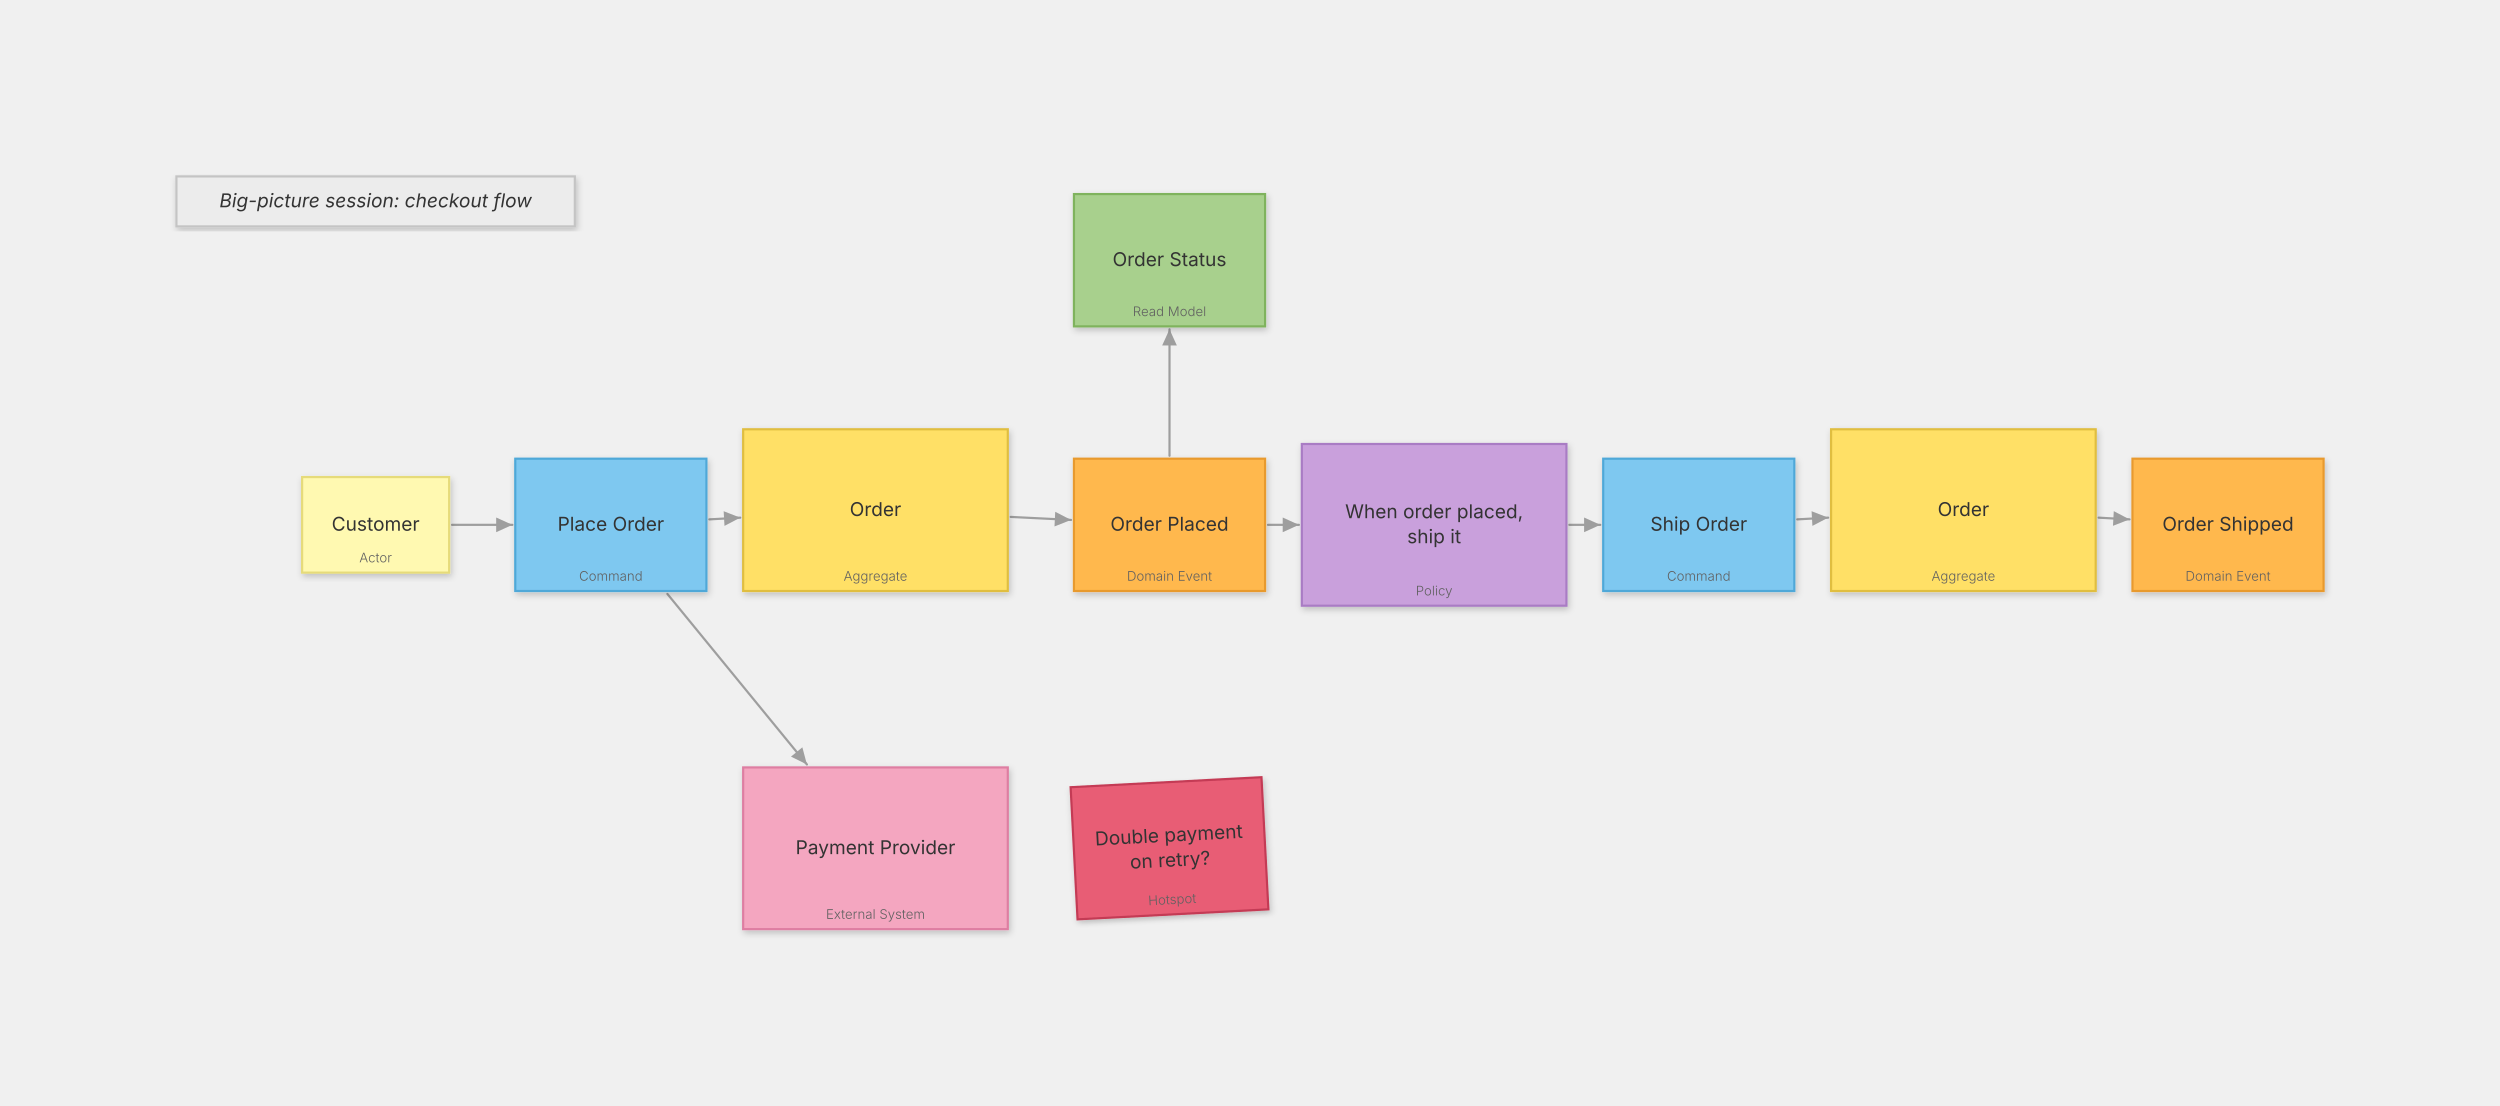
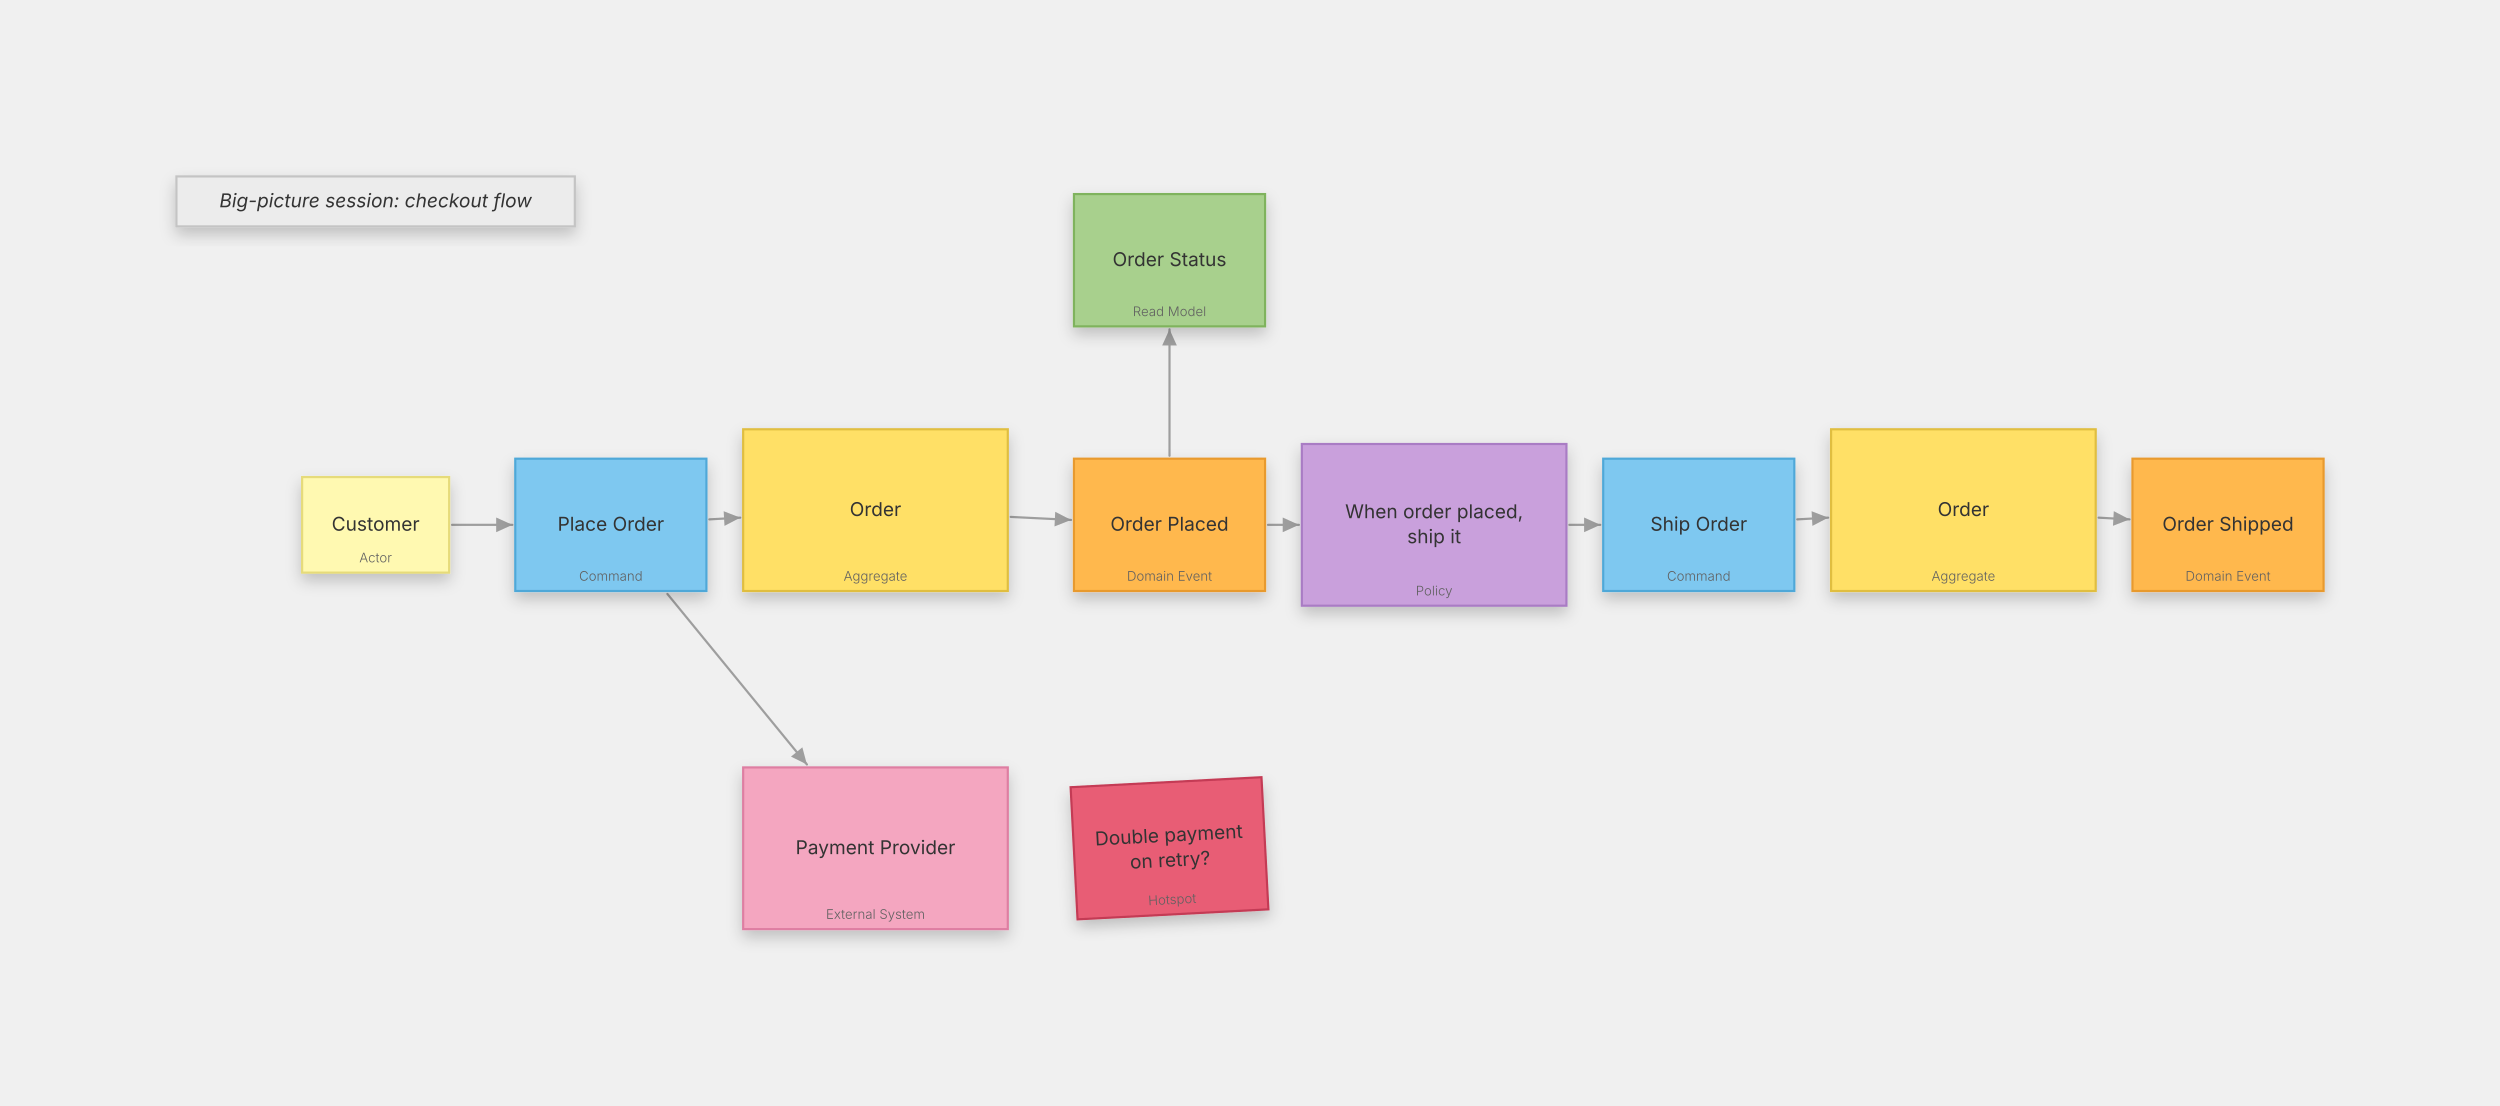
<svg xmlns="http://www.w3.org/2000/svg" width="1700.5" height="752" tabindex="0" data-element-id="event-storming-root" class="" viewBox="-175.5 -57 1700.5 752">
  <defs>
-     <filter id="event-storming-sticky-shadow">
-       <feDropShadow dx="1" dy="2" stdDeviation="2" style="flood-color: rgb(0, 0, 0); flood-opacity: 0.2;" />
+     <filter id="event-storming-sticky-shadow" x="-40%" y="-40%" width="180%" height="180%">
+       <feDropShadow dx="0" dy="5" stdDeviation="5" style="flood-color: rgb(0, 0, 0); flood-opacity: 0.2;" />
    </filter>
  </defs>
  <g class="viewport">
    <g class="layer-root-1" data-element-id="event-storming-root">
      <g class="djs-group">
        <g class="djs-element djs-connection" data-element-id="arrow_9" style="display: block;">
          <g class="djs-visual">
            <polyline points="1252,295.111 1273,296.278" style="fill: none; stroke: rgb(158, 158, 158); stroke-width: 1.5px; stroke-linecap: round;" />
            <polygon points="1273,296.278 1261.74,300.66 1262.294,290.675" style="fill: rgb(158, 158, 158);" />
          </g>
          <path d="M1160,290L1340,300" class="djs-hit djs-hit-stroke" style="fill: none; stroke-opacity: 0; stroke: white; stroke-width: 15px;" />
        </g>
      </g>
      <g class="djs-group">
        <g class="djs-element djs-connection" data-element-id="arrow_8" style="display: block;">
          <g class="djs-visual">
            <polyline points="1047,296.278 1068,295.111" style="fill: none; stroke: rgb(158, 158, 158); stroke-width: 1.5px; stroke-linecap: round;" />
            <polygon points="1068,295.111 1057.294,300.714 1056.74,290.729" style="fill: rgb(158, 158, 158);" />
          </g>
          <path d="M980,300L1160,290" class="djs-hit djs-hit-stroke" style="fill: none; stroke-opacity: 0; stroke: white; stroke-width: 15px;" />
        </g>
      </g>
      <g class="djs-group">
        <g class="djs-element djs-connection" data-element-id="arrow_7" style="display: block;">
          <g class="djs-visual">
            <polyline points="892,300 913,300" style="fill: none; stroke: rgb(158, 158, 158); stroke-width: 1.5px; stroke-linecap: round;" />
            <polygon points="913,300 902,305 902,295" style="fill: rgb(158, 158, 158);" />
          </g>
          <path d="M800,300L980,300" class="djs-hit djs-hit-stroke" style="fill: none; stroke-opacity: 0; stroke: white; stroke-width: 15px;" />
        </g>
      </g>
      <g class="djs-group">
        <g class="djs-element djs-connection" data-element-id="arrow_6" style="display: block;">
          <g class="djs-visual">
            <polyline points="687,300 708,300" style="fill: none; stroke: rgb(158, 158, 158); stroke-width: 1.5px; stroke-linecap: round;" />
            <polygon points="708,300 697,305 697,295" style="fill: rgb(158, 158, 158);" />
          </g>
          <path d="M620,300L800,300" class="djs-hit djs-hit-stroke" style="fill: none; stroke-opacity: 0; stroke: white; stroke-width: 15px;" />
        </g>
      </g>
      <g class="djs-group">
        <g class="djs-element djs-connection" data-element-id="arrow_5" style="display: block;">
          <g class="djs-visual">
            <polyline points="620,253 620,167" style="fill: none; stroke: rgb(158, 158, 158); stroke-width: 1.5px; stroke-linecap: round;" />
            <polygon points="620,167 625,178 615,178" style="fill: rgb(158, 158, 158);" />
          </g>
          <path d="M620,300L620,120" class="djs-hit djs-hit-stroke" style="fill: none; stroke-opacity: 0; stroke: white; stroke-width: 15px;" />
        </g>
      </g>
      <g class="djs-group">
        <g class="djs-element djs-connection" data-element-id="arrow_4" style="display: block;">
          <g class="djs-visual">
            <polyline points="512,294.6 553,296.65" style="fill: none; stroke: rgb(158, 158, 158); stroke-width: 1.5px; stroke-linecap: round;" />
            <polygon points="553,296.65 541.764,301.094 542.263,291.107" style="fill: rgb(158, 158, 158);" />
          </g>
          <path d="M420,290L620,300" class="djs-hit djs-hit-stroke" style="fill: none; stroke-opacity: 0; stroke: white; stroke-width: 15px;" />
        </g>
      </g>
      <g class="djs-group">
        <g class="djs-element djs-connection" data-element-id="arrow_3" style="display: block;">
          <g class="djs-visual">
            <polyline points="278.455,347 373.364,463" style="fill: none; stroke: rgb(158, 158, 158); stroke-width: 1.5px; stroke-linecap: round;" />
            <polygon points="373.364,463 362.528,457.653 370.268,451.32" style="fill: rgb(158, 158, 158);" />
          </g>
          <path d="M240,300L420,520" class="djs-hit djs-hit-stroke" style="fill: none; stroke-opacity: 0; stroke: white; stroke-width: 15px;" />
        </g>
      </g>
      <g class="djs-group">
        <g class="djs-element djs-connection" data-element-id="arrow_2" style="display: block;">
          <g class="djs-visual">
            <polyline points="307,296.278 328,295.111" style="fill: none; stroke: rgb(158, 158, 158); stroke-width: 1.5px; stroke-linecap: round;" />
            <polygon points="328,295.111 317.294,300.714 316.74,290.729" style="fill: rgb(158, 158, 158);" />
          </g>
          <path d="M240,300L420,290" class="djs-hit djs-hit-stroke" style="fill: none; stroke-opacity: 0; stroke: white; stroke-width: 15px;" />
        </g>
      </g>
      <g class="djs-group">
        <g class="djs-element djs-connection" data-element-id="arrow_1" style="display: block;">
          <g class="djs-visual">
            <polyline points="132,300 173,300" style="fill: none; stroke: rgb(158, 158, 158); stroke-width: 1.5px; stroke-linecap: round;" />
            <polygon points="173,300 162,305 162,295" style="fill: rgb(158, 158, 158);" />
          </g>
          <path d="M80,300L240,300" class="djs-hit djs-hit-stroke" style="fill: none; stroke-opacity: 0; stroke: white; stroke-width: 15px;" />
        </g>
      </g>
      <g class="djs-group">
        <g class="djs-element djs-shape" data-element-id="actor_customer" style="display: block;" transform="matrix(1 0 0 1 30 267.5)">
          <g class="djs-visual">
            <rect x="0" y="0" width="100" height="65" rx="0" filter="url(#event-storming-sticky-shadow)" style="fill: rgb(255, 249, 177); stroke: rgb(230, 219, 122); stroke-width: 1.5px;" />
            <text x="50" y="36.5" style="font-family: Geist, ui-sans-serif, system-ui, -apple-system, &quot;Segoe UI&quot;, sans-serif; font-size: 13px; fill: rgb(51, 51, 51); text-anchor: middle;">Customer</text>
            <text x="50" y="58" class="event-storming-kind-caption" font-weight="300" style="font-family: Geist, ui-sans-serif, system-ui, -apple-system, &quot;Segoe UI&quot;, sans-serif; font-size: 9px; fill: rgb(96, 96, 96); text-anchor: middle;">Actor</text>
          </g>
          <rect class="djs-hit djs-hit-all" x="0" y="0" width="100" height="65" style="fill: none; stroke-opacity: 0; stroke: white; stroke-width: 15px;" />
        </g>
      </g>
      <g class="djs-group">
        <g class="djs-element djs-shape" data-element-id="cmd_place_order" style="display: block;" transform="matrix(1 0 0 1 175 255)">
          <g class="djs-visual">
            <rect x="0" y="0" width="130" height="90" rx="0" filter="url(#event-storming-sticky-shadow)" style="fill: rgb(126, 200, 240); stroke: rgb(79, 168, 216); stroke-width: 1.5px;" />
            <text x="65" y="49" style="font-family: Geist, ui-sans-serif, system-ui, -apple-system, &quot;Segoe UI&quot;, sans-serif; font-size: 13px; fill: rgb(51, 51, 51); text-anchor: middle;">Place Order</text>
            <text x="65" y="83" class="event-storming-kind-caption" font-weight="300" style="font-family: Geist, ui-sans-serif, system-ui, -apple-system, &quot;Segoe UI&quot;, sans-serif; font-size: 9px; fill: rgb(96, 96, 96); text-anchor: middle;">Command</text>
          </g>
          <rect class="djs-hit djs-hit-all" x="0" y="0" width="130" height="90" style="fill: none; stroke-opacity: 0; stroke: white; stroke-width: 15px;" />
        </g>
      </g>
      <g class="djs-group">
        <g class="djs-element djs-shape" data-element-id="agg_order" style="display: block;" transform="matrix(1 0 0 1 330 235)">
          <g class="djs-visual">
            <rect x="0" y="0" width="180" height="110" rx="0" filter="url(#event-storming-sticky-shadow)" style="fill: rgb(255, 224, 102); stroke: rgb(224, 190, 63); stroke-width: 1.5px;" />
            <text x="90" y="59" style="font-family: Geist, ui-sans-serif, system-ui, -apple-system, &quot;Segoe UI&quot;, sans-serif; font-size: 13px; fill: rgb(51, 51, 51); text-anchor: middle;">Order</text>
            <text x="90" y="103" class="event-storming-kind-caption" font-weight="300" style="font-family: Geist, ui-sans-serif, system-ui, -apple-system, &quot;Segoe UI&quot;, sans-serif; font-size: 9px; fill: rgb(96, 96, 96); text-anchor: middle;">Aggregate</text>
          </g>
          <rect class="djs-hit djs-hit-all" x="0" y="0" width="180" height="110" style="fill: none; stroke-opacity: 0; stroke: white; stroke-width: 15px;" />
        </g>
      </g>
      <g class="djs-group">
        <g class="djs-element djs-shape" data-element-id="event_order_placed" style="display: block;" transform="matrix(1 0 0 1 555 255)">
          <g class="djs-visual">
            <rect x="0" y="0" width="130" height="90" rx="0" filter="url(#event-storming-sticky-shadow)" style="fill: rgb(255, 184, 77); stroke: rgb(232, 154, 46); stroke-width: 1.5px;" />
            <text x="65" y="49" style="font-family: Geist, ui-sans-serif, system-ui, -apple-system, &quot;Segoe UI&quot;, sans-serif; font-size: 13px; fill: rgb(51, 51, 51); text-anchor: middle;">Order Placed</text>
            <text x="65" y="83" class="event-storming-kind-caption" font-weight="300" style="font-family: Geist, ui-sans-serif, system-ui, -apple-system, &quot;Segoe UI&quot;, sans-serif; font-size: 9px; fill: rgb(96, 96, 96); text-anchor: middle;">Domain Event</text>
          </g>
          <rect class="djs-hit djs-hit-all" x="0" y="0" width="130" height="90" style="fill: none; stroke-opacity: 0; stroke: white; stroke-width: 15px;" />
        </g>
      </g>
      <g class="djs-group">
        <g class="djs-element djs-shape" data-element-id="policy_when_order_placed_ship_it" style="display: block;" transform="matrix(1 0 0 1 710 245)">
          <g class="djs-visual">
            <rect x="0" y="0" width="180" height="110" rx="0" filter="url(#event-storming-sticky-shadow)" style="fill: rgb(201, 160, 220); stroke: rgb(169, 124, 196); stroke-width: 1.5px;" />
            <text x="90" y="50.5" style="font-family: Geist, ui-sans-serif, system-ui, -apple-system, &quot;Segoe UI&quot;, sans-serif; font-size: 13px; fill: rgb(51, 51, 51); text-anchor: middle;">When order placed,</text>
            <text x="90" y="67.5" style="font-family: Geist, ui-sans-serif, system-ui, -apple-system, &quot;Segoe UI&quot;, sans-serif; font-size: 13px; fill: rgb(51, 51, 51); text-anchor: middle;">ship it</text>
            <text x="90" y="103" class="event-storming-kind-caption" font-weight="300" style="font-family: Geist, ui-sans-serif, system-ui, -apple-system, &quot;Segoe UI&quot;, sans-serif; font-size: 9px; fill: rgb(96, 96, 96); text-anchor: middle;">Policy</text>
          </g>
          <rect class="djs-hit djs-hit-all" x="0" y="0" width="180" height="110" style="fill: none; stroke-opacity: 0; stroke: white; stroke-width: 15px;" />
        </g>
      </g>
      <g class="djs-group">
        <g class="djs-element djs-shape" data-element-id="cmd_ship_order" style="display: block;" transform="matrix(1 0 0 1 915 255)">
          <g class="djs-visual">
            <rect x="0" y="0" width="130" height="90" rx="0" filter="url(#event-storming-sticky-shadow)" style="fill: rgb(126, 200, 240); stroke: rgb(79, 168, 216); stroke-width: 1.5px;" />
            <text x="65" y="49" style="font-family: Geist, ui-sans-serif, system-ui, -apple-system, &quot;Segoe UI&quot;, sans-serif; font-size: 13px; fill: rgb(51, 51, 51); text-anchor: middle;">Ship Order</text>
            <text x="65" y="83" class="event-storming-kind-caption" font-weight="300" style="font-family: Geist, ui-sans-serif, system-ui, -apple-system, &quot;Segoe UI&quot;, sans-serif; font-size: 9px; fill: rgb(96, 96, 96); text-anchor: middle;">Command</text>
          </g>
          <rect class="djs-hit djs-hit-all" x="0" y="0" width="130" height="90" style="fill: none; stroke-opacity: 0; stroke: white; stroke-width: 15px;" />
        </g>
      </g>
      <g class="djs-group">
        <g class="djs-element djs-shape" data-element-id="agg_order_2" style="display: block;" transform="matrix(1 0 0 1 1070 235)">
          <g class="djs-visual">
            <rect x="0" y="0" width="180" height="110" rx="0" filter="url(#event-storming-sticky-shadow)" style="fill: rgb(255, 224, 102); stroke: rgb(224, 190, 63); stroke-width: 1.5px;" />
            <text x="90" y="59" style="font-family: Geist, ui-sans-serif, system-ui, -apple-system, &quot;Segoe UI&quot;, sans-serif; font-size: 13px; fill: rgb(51, 51, 51); text-anchor: middle;">Order</text>
            <text x="90" y="103" class="event-storming-kind-caption" font-weight="300" style="font-family: Geist, ui-sans-serif, system-ui, -apple-system, &quot;Segoe UI&quot;, sans-serif; font-size: 9px; fill: rgb(96, 96, 96); text-anchor: middle;">Aggregate</text>
          </g>
          <rect class="djs-hit djs-hit-all" x="0" y="0" width="180" height="110" style="fill: none; stroke-opacity: 0; stroke: white; stroke-width: 15px;" />
        </g>
      </g>
      <g class="djs-group">
        <g class="djs-element djs-shape" data-element-id="event_order_shipped" style="display: block;" transform="matrix(1 0 0 1 1275 255)">
          <g class="djs-visual">
            <rect x="0" y="0" width="130" height="90" rx="0" filter="url(#event-storming-sticky-shadow)" style="fill: rgb(255, 184, 77); stroke: rgb(232, 154, 46); stroke-width: 1.5px;" />
            <text x="65" y="49" style="font-family: Geist, ui-sans-serif, system-ui, -apple-system, &quot;Segoe UI&quot;, sans-serif; font-size: 13px; fill: rgb(51, 51, 51); text-anchor: middle;">Order Shipped</text>
            <text x="65" y="83" class="event-storming-kind-caption" font-weight="300" style="font-family: Geist, ui-sans-serif, system-ui, -apple-system, &quot;Segoe UI&quot;, sans-serif; font-size: 9px; fill: rgb(96, 96, 96); text-anchor: middle;">Domain Event</text>
          </g>
          <rect class="djs-hit djs-hit-all" x="0" y="0" width="130" height="90" style="fill: none; stroke-opacity: 0; stroke: white; stroke-width: 15px;" />
        </g>
      </g>
      <g class="djs-group">
        <g class="djs-element djs-shape" data-element-id="read_order_status" style="display: block;" transform="matrix(1 0 0 1 555 75)">
          <g class="djs-visual">
            <rect x="0" y="0" width="130" height="90" rx="0" filter="url(#event-storming-sticky-shadow)" style="fill: rgb(168, 208, 141); stroke: rgb(127, 179, 93); stroke-width: 1.5px;" />
            <text x="65" y="49" style="font-family: Geist, ui-sans-serif, system-ui, -apple-system, &quot;Segoe UI&quot;, sans-serif; font-size: 13px; fill: rgb(51, 51, 51); text-anchor: middle;">Order Status</text>
            <text x="65" y="83" class="event-storming-kind-caption" font-weight="300" style="font-family: Geist, ui-sans-serif, system-ui, -apple-system, &quot;Segoe UI&quot;, sans-serif; font-size: 9px; fill: rgb(96, 96, 96); text-anchor: middle;">Read Model</text>
          </g>
          <rect class="djs-hit djs-hit-all" x="0" y="0" width="130" height="90" style="fill: none; stroke-opacity: 0; stroke: white; stroke-width: 15px;" />
        </g>
      </g>
      <g class="djs-group">
        <g class="djs-element djs-shape" data-element-id="ext_payment_provider" style="display: block;" transform="matrix(1 0 0 1 330 465)">
          <g class="djs-visual">
            <rect x="0" y="0" width="180" height="110" rx="0" filter="url(#event-storming-sticky-shadow)" style="fill: rgb(244, 166, 192); stroke: rgb(222, 126, 162); stroke-width: 1.5px;" />
            <text x="90" y="59" style="font-family: Geist, ui-sans-serif, system-ui, -apple-system, &quot;Segoe UI&quot;, sans-serif; font-size: 13px; fill: rgb(51, 51, 51); text-anchor: middle;">Payment Provider</text>
            <text x="90" y="103" class="event-storming-kind-caption" font-weight="300" style="font-family: Geist, ui-sans-serif, system-ui, -apple-system, &quot;Segoe UI&quot;, sans-serif; font-size: 9px; fill: rgb(96, 96, 96); text-anchor: middle;">External System</text>
          </g>
          <rect class="djs-hit djs-hit-all" x="0" y="0" width="180" height="110" style="fill: none; stroke-opacity: 0; stroke: white; stroke-width: 15px;" />
        </g>
      </g>
      <g class="djs-group">
        <g class="djs-element djs-shape" data-element-id="hot_double_payment_on_retry" style="display: block;" transform="matrix(1 0 0 1 555 475)">
          <g class="djs-visual">
            <g transform="rotate(-3 65 45)">
              <rect x="0" y="0" width="130" height="90" rx="0" filter="url(#event-storming-sticky-shadow)" style="fill: rgb(232, 93, 117); stroke: rgb(196, 59, 85); stroke-width: 1.5px;" />
              <text x="65" y="40.5" style="font-family: Geist, ui-sans-serif, system-ui, -apple-system, &quot;Segoe UI&quot;, sans-serif; font-size: 13px; fill: rgb(51, 51, 51); text-anchor: middle;">Double payment</text>
              <text x="65" y="57.5" style="font-family: Geist, ui-sans-serif, system-ui, -apple-system, &quot;Segoe UI&quot;, sans-serif; font-size: 13px; fill: rgb(51, 51, 51); text-anchor: middle;">on retry?</text>
              <text x="65" y="83" class="event-storming-kind-caption" font-weight="300" style="font-family: Geist, ui-sans-serif, system-ui, -apple-system, &quot;Segoe UI&quot;, sans-serif; font-size: 9px; fill: rgb(96, 96, 96); text-anchor: middle;">Hotspot</text>
            </g>
          </g>
          <rect class="djs-hit djs-hit-all" x="0" y="0" width="130" height="90" style="fill: none; stroke-opacity: 0; stroke: white; stroke-width: 15px;" />
        </g>
      </g>
      <g class="djs-group">
        <g class="djs-element djs-shape" data-element-id="note_big_picture_session_checkout_flow" style="display: block;" transform="matrix(1 0 0 1 -55.5 63)">
          <g class="djs-visual">
            <rect x="0" y="0" width="271" height="34" rx="0" filter="url(#event-storming-sticky-shadow)" style="fill: rgb(236, 236, 236); stroke: rgb(196, 196, 196); stroke-width: 1.5px;" />
            <text x="135.5" y="21" style="font-family: Geist, ui-sans-serif, system-ui, -apple-system, &quot;Segoe UI&quot;, sans-serif; font-size: 13px; fill: rgb(51, 51, 51); text-anchor: middle; font-style: italic;">Big-picture session: checkout flow</text>
          </g>
          <rect class="djs-hit djs-hit-all" x="0" y="0" width="271" height="34" style="fill: none; stroke-opacity: 0; stroke: white; stroke-width: 15px;" />
        </g>
      </g>
    </g>
    <g class="layer-selectionOutline" />
    <g class="layer-resizers" />
  </g>
</svg>
